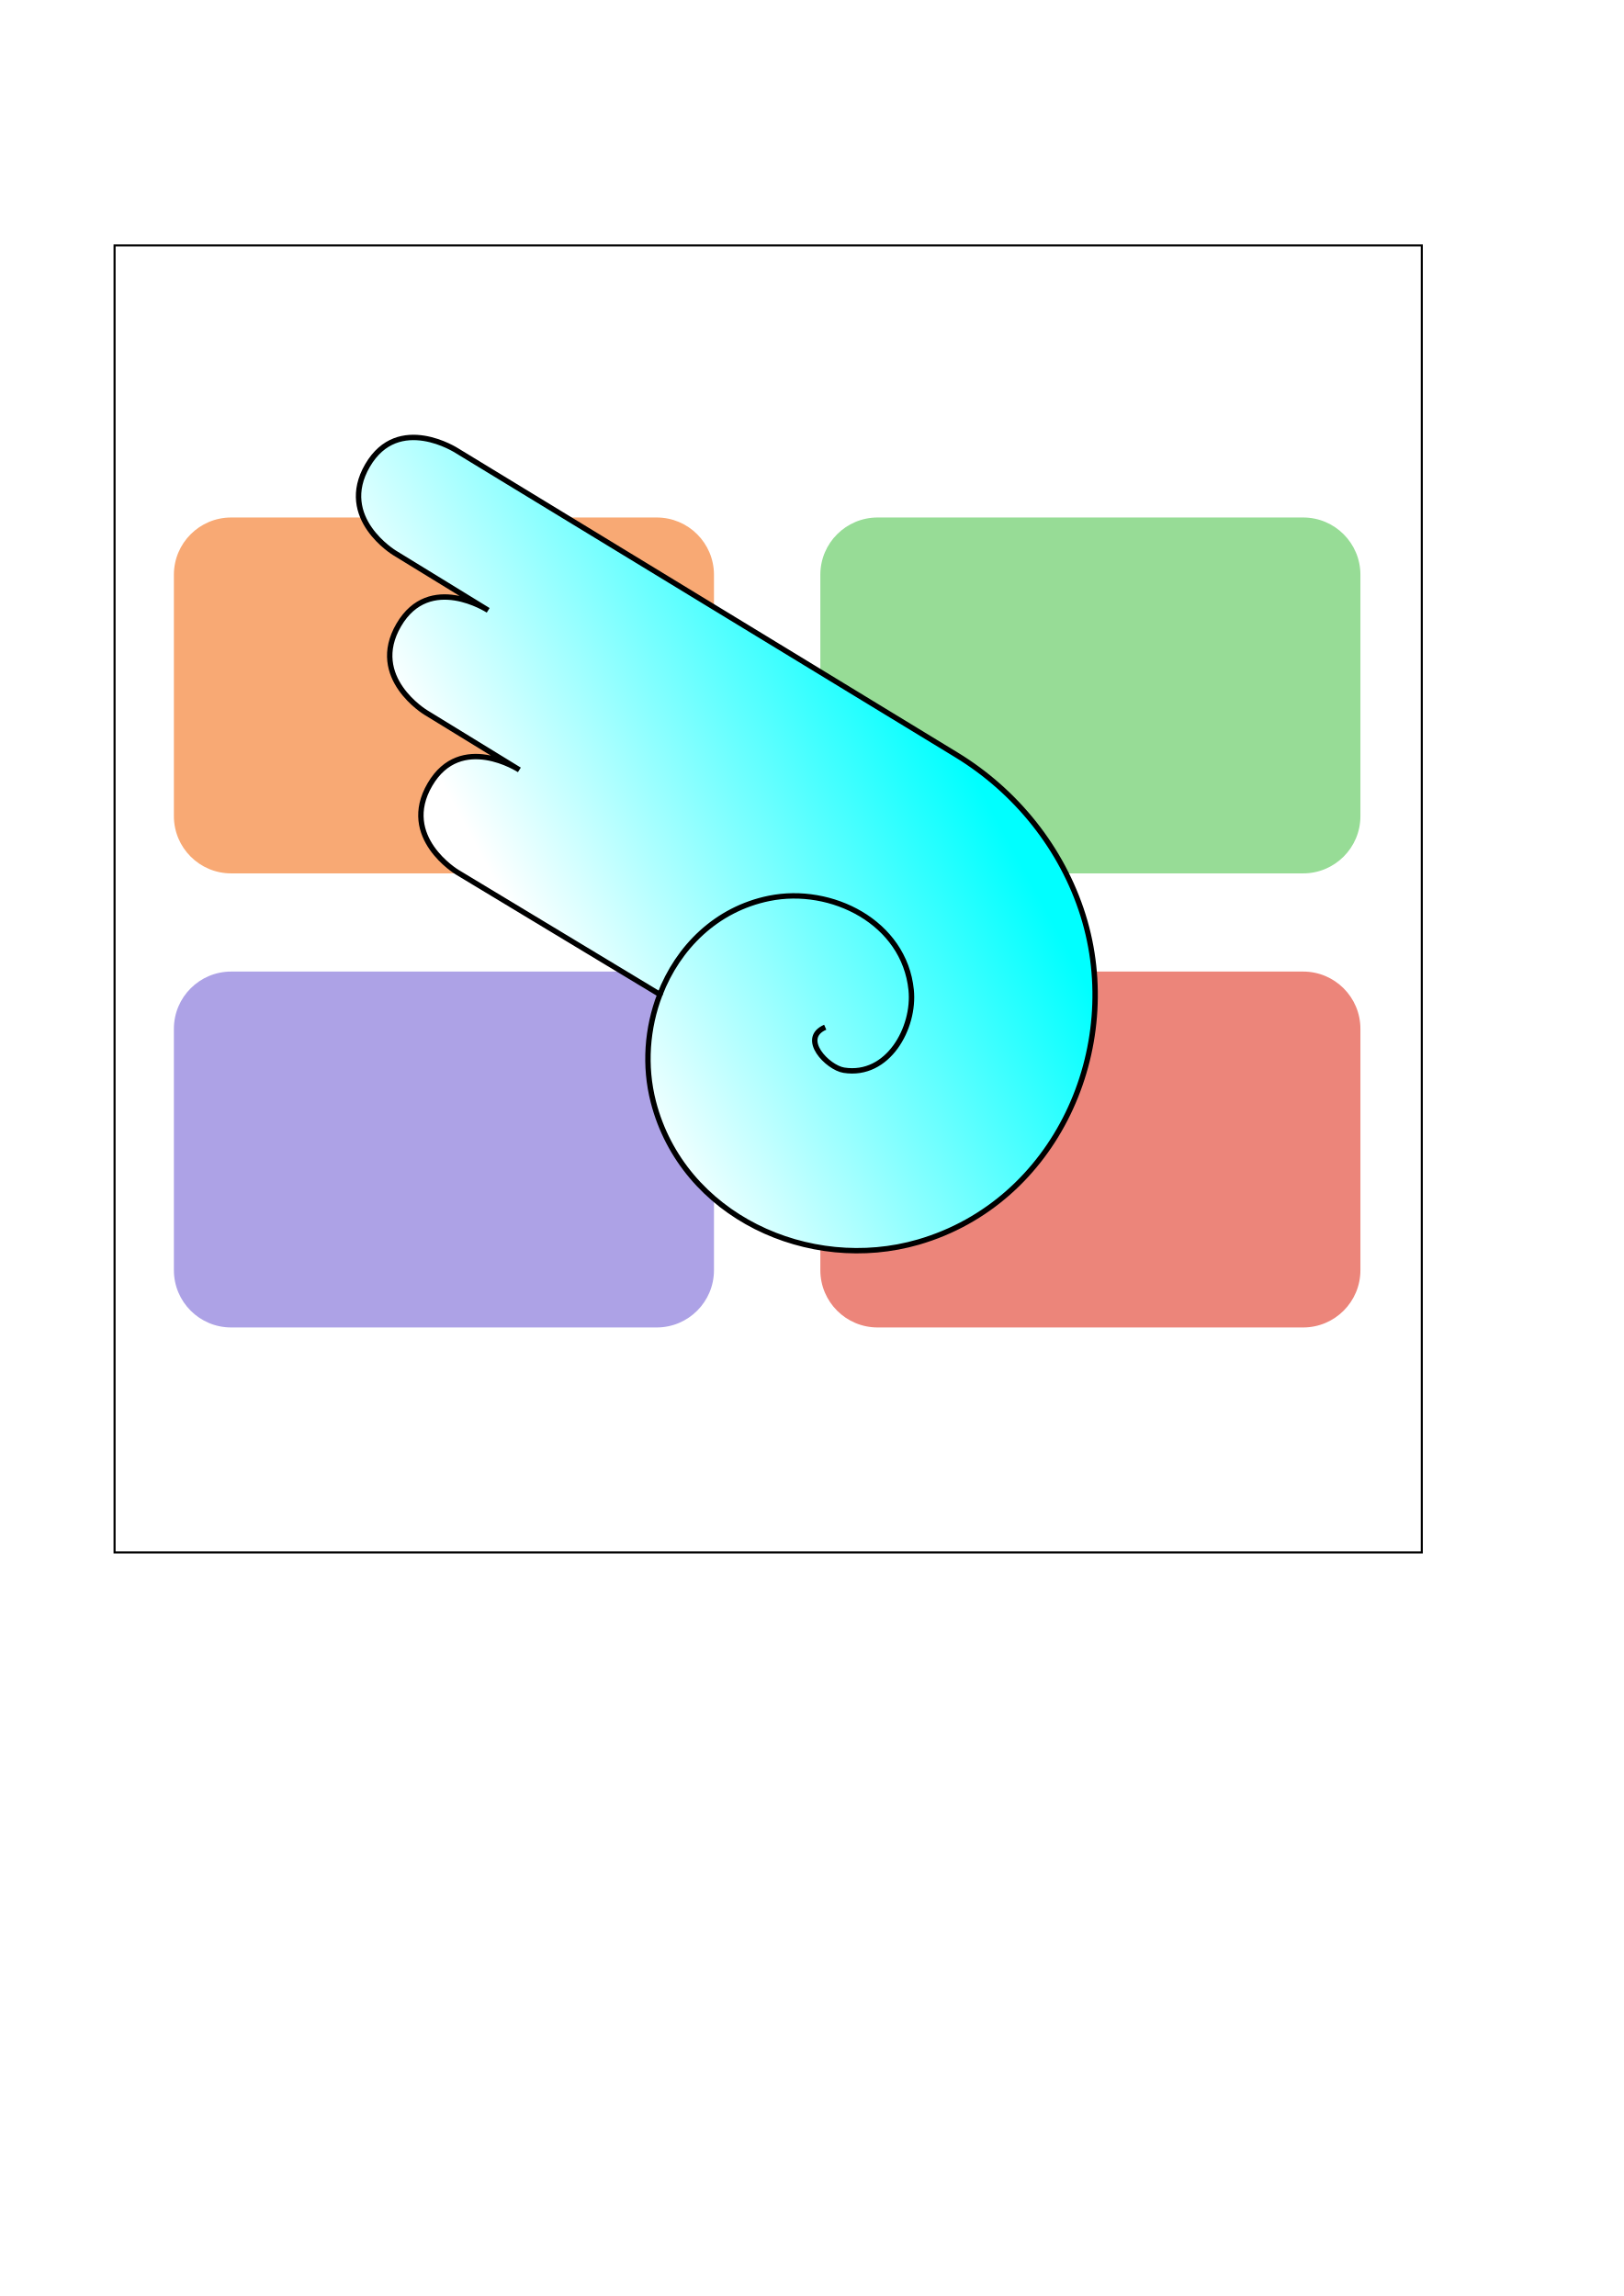
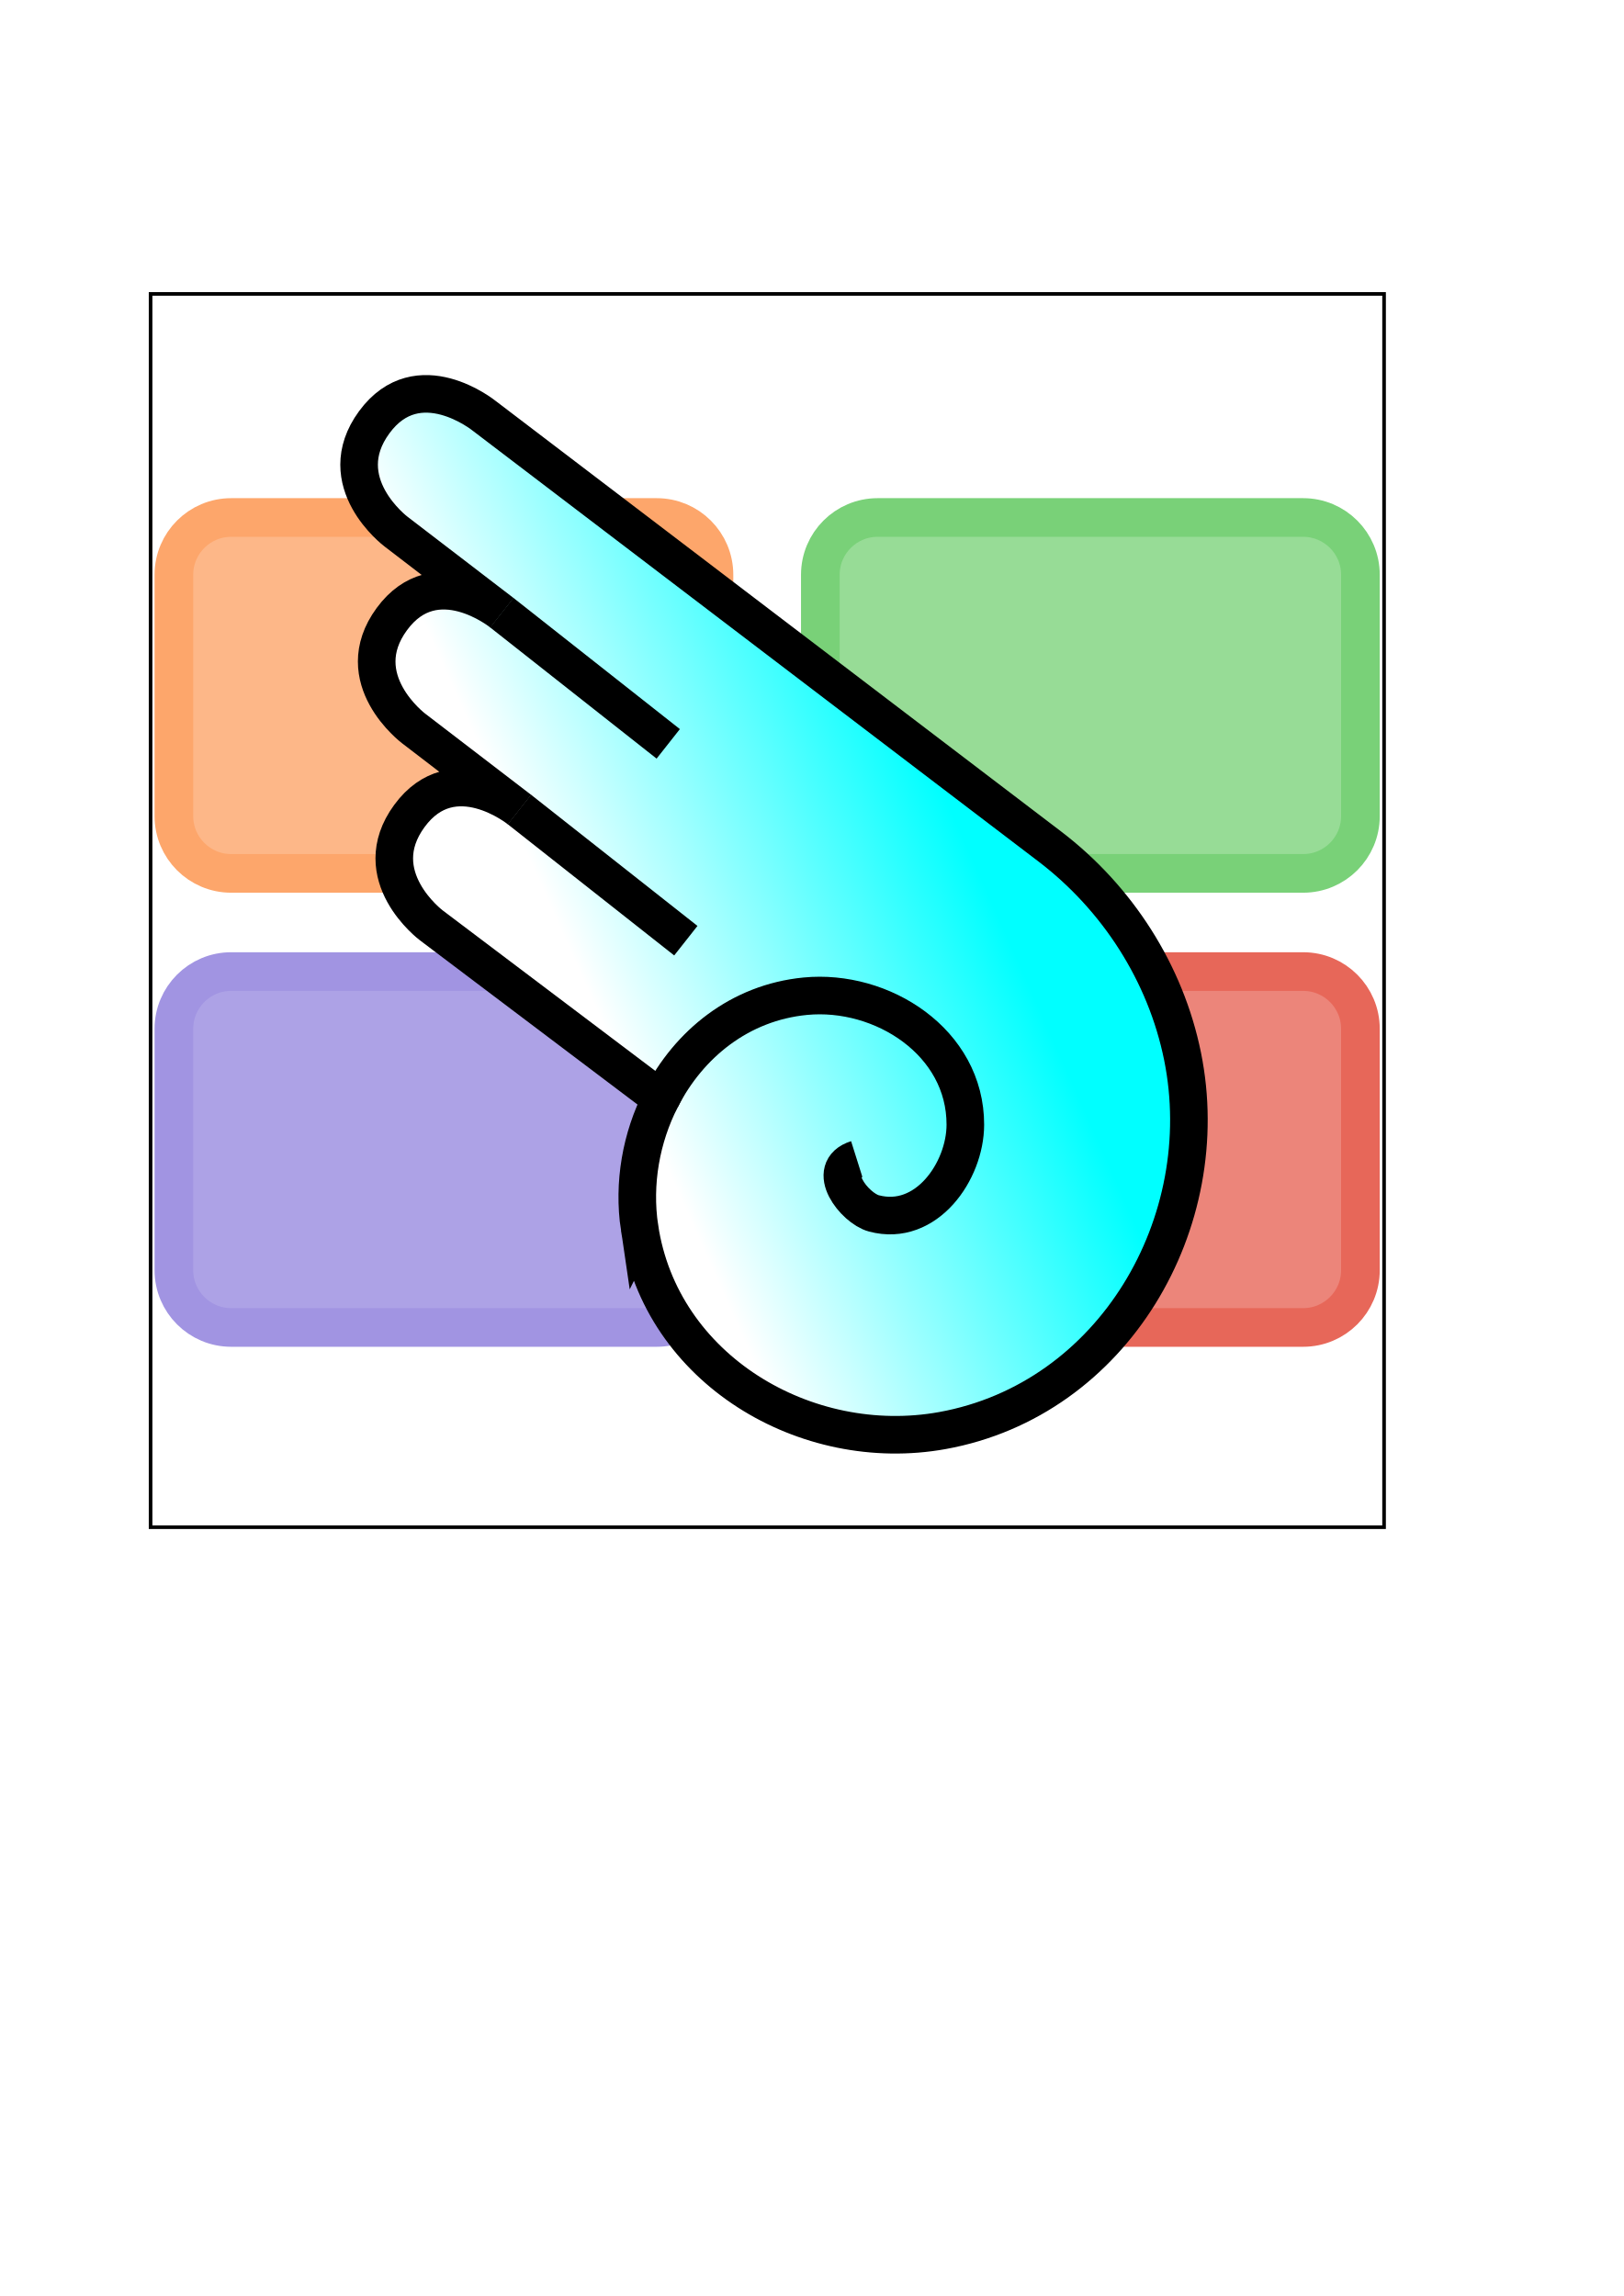
- <svg xmlns="http://www.w3.org/2000/svg" xmlns:xlink="http://www.w3.org/1999/xlink" id="svg8" version="1.1" viewBox="0 0 210 297" height="297mm" width="210mm">
+ <svg xmlns="http://www.w3.org/2000/svg" xmlns:xlink="http://www.w3.org/1999/xlink" width="210mm" height="297mm" viewBox="0 0 210 297" version="1.1" id="svg8">
  <defs id="defs2">
    <linearGradient id="linearGradient176">
-       <stop style="stop-color:#00ffff;stop-opacity:1;" offset="0" id="stop172" />
-       <stop style="stop-color:#ffffff;stop-opacity:1" offset="1" id="stop174" />
+       <stop id="stop172" offset="0" style="stop-color:#00ffff;stop-opacity:1;" />
+       <stop id="stop174" offset="1" style="stop-color:#ffffff;stop-opacity:1" />
    </linearGradient>
-     <linearGradient xlink:href="#linearGradient176" id="linearGradient178" x1="128.818" y1="62.459" x2="92.109" y2="82.329" gradientUnits="userSpaceOnUse" gradientTransform="translate(-14.3014,134.3455)" spreadMethod="pad" />
+     <linearGradient spreadMethod="pad" gradientTransform="matrix(1.460464,0,0,1.460464,-69.11018,-3.625376)" gradientUnits="userSpaceOnUse" y2="83.097" x2="99.539" y1="68.351" x1="125.103" id="linearGradient178" xlink:href="#linearGradient176" />
  </defs>
-   <g id="layer1" style="display:inline">
-     <path transform="scale(0.2645833)" id="path53" d="" style="fill:#a0a0a0;stroke:none;stroke-width:0.505" />
-     <path transform="scale(0.2645833)" id="path63" d="" style="fill:#00ffff;stroke-width:0.357" />
-     <path transform="scale(0.2645833)" id="path67" d="" style="fill:#00ffff;stroke-width:0.357" />
-     <path transform="scale(0.2645833)" id="path77" d="" style="fill:#00ffff;stroke-width:0.063" />
-     <path transform="scale(0.2645833)" id="path79" d="" style="fill:#00ffff;stroke-width:0.063" />
-     <path transform="scale(0.2645833)" id="path85" d="" style="fill:#00ffff;stroke-width:0.063" />
-     <path transform="scale(0.2645833)" id="path97" d="" style="fill:#00ffff;stroke-width:0.008" />
-     <rect style="fill:#f8a974;stroke-width:0.265;fill-opacity:1" id="rect195" width="69.85" height="46.037" x="22.49" y="66.94" ry="7.408" />
-     <rect ry="7.408" y="66.94" x="106.098" height="46.037" width="69.85" id="rect195-4" style="display:inline;fill:#97dc96;stroke-width:0.265;fill-opacity:1" />
-     <rect ry="7.408" y="125.677" x="106.098" height="46.037" width="69.85" id="rect195-2" style="display:inline;fill:#ec857a;stroke-width:0.265;fill-opacity:1" />
-     <rect ry="7.408" y="125.677" x="22.49" height="46.037" width="69.85" id="rect195-40" style="display:inline;fill:#ada2e6;stroke-width:0.265;fill-opacity:1" />
-     <g id="g1086" transform="matrix(1.460464,0,0,1.460464,-48.22349,-199.8321)">
-       <path id="path160" d="m 90.876,234.418 c 2.602,10.12 13.8,15.234 23.481,12.42 12.183,-3.541 18.262,-17.174 14.574,-28.939 -1.852,-5.907 -5.919,-10.976 -11.192,-14.196 l -44.251,-26.953 c 0,0 -5.186,-3.374 -7.917,1.299 -2.731,4.673 2.401,7.757 2.401,7.757 l 8.277,5.077 c 0,0 -5.186,-3.374 -7.917,1.299 -2.731,4.673 2.401,7.757 2.401,7.757 l 8.277,5.077 c 0,0 -5.186,-3.374 -7.917,1.299 -2.731,4.673 2.401,7.757 2.401,7.757 l 17.963,10.838 c -1.147,2.975 -1.395,6.346 -0.581,9.508 z" style="fill:url(#linearGradient178);fill-opacity:1;fill-rule:evenodd;stroke:#000000;stroke-width:0.477" />
-       <path id="path14-8" d="m 106.098,227.811 c -2.29,0.994 0.21,3.577 1.652,3.806 3.907,0.62 6.301,-3.753 5.959,-7.109 -0.61,-6.003 -7.074,-9.229 -12.566,-8.113 -4.703,0.955 -8.078,4.347 -9.685,8.515" style="fill:none;fill-rule:evenodd;stroke:#000000;stroke-width:0.477" />
-       <path id="path78" d="m 84.396,245.48 c -6.614,-0.576 -12.157,-4.228 -14.777,-9.734 -0.714,-1.5 -1.153,-2.966 -1.385,-4.622 -0.116,-0.831 -0.142,-2.669 -0.049,-3.546 0.204,-1.925 0.658,-3.517 1.478,-5.182 1.047,-2.127 2.522,-3.833 4.387,-5.073 1.76,-1.17 3.606,-1.813 5.654,-1.969 2.179,-0.166 4.597,0.389 6.384,1.466 l 0.261,0.157 -1.57,4.64 c -1.427,4.218 -1.577,4.634 -1.646,4.572 -0.066,-0.06 -0.089,-0.059 -0.19,0.008 -0.235,0.157 -0.524,0.468 -0.644,0.694 -0.105,0.197 -0.124,0.292 -0.124,0.608 5.29e-4,0.319 0.022,0.419 0.144,0.678 0.353,0.75 1.198,1.461 2.186,1.84 0.362,0.138 0.415,0.146 1.036,0.145 0.531,-5.3e-4 0.734,-0.021 1.076,-0.109 1.993,-0.513 3.458,-2.277 4.006,-4.823 0.092,-0.426 0.106,-0.631 0.107,-1.543 0.001,-0.994 -0.006,-1.083 -0.13,-1.61 -0.499,-2.11 -1.641,-3.839 -3.4,-5.148 -0.268,-0.199 -0.513,-0.373 -0.546,-0.385 -0.033,-0.013 -0.059,-0.047 -0.06,-0.076 -7.94e-4,-0.058 5.099,-15.147 5.131,-15.183 0.035,-0.039 1.784,0.863 2.47,1.273 1.983,1.185 3.436,2.321 5.101,3.985 2.119,2.119 3.546,4.102 4.815,6.691 1.193,2.435 1.907,4.908 2.253,7.811 0.119,0.997 0.12,3.938 10e-4,4.974 -0.252,2.207 -0.765,4.295 -1.535,6.252 -0.378,0.961 -1.257,2.709 -1.782,3.544 -1.658,2.64 -3.678,4.737 -6.153,6.389 -2.625,1.752 -5.521,2.826 -8.663,3.211 -0.744,0.091 -3.085,0.131 -3.835,0.066 z" style="fill:none;stroke-width:0.047" />
-       <path id="path80" d="m 84.396,245.48 c -6.614,-0.576 -12.157,-4.228 -14.777,-9.734 -0.714,-1.5 -1.153,-2.966 -1.385,-4.622 -0.116,-0.831 -0.142,-2.669 -0.049,-3.546 0.204,-1.925 0.658,-3.517 1.478,-5.182 1.047,-2.127 2.522,-3.833 4.387,-5.073 1.76,-1.17 3.606,-1.813 5.654,-1.969 2.179,-0.166 4.597,0.389 6.384,1.466 l 0.261,0.157 -1.57,4.64 c -1.427,4.218 -1.577,4.634 -1.646,4.572 -0.066,-0.06 -0.089,-0.059 -0.19,0.008 -0.235,0.157 -0.524,0.468 -0.644,0.694 -0.105,0.197 -0.124,0.292 -0.124,0.608 5.29e-4,0.319 0.022,0.419 0.144,0.678 0.353,0.75 1.198,1.461 2.186,1.84 0.362,0.138 0.415,0.146 1.036,0.145 0.531,-5.3e-4 0.734,-0.021 1.076,-0.109 1.993,-0.513 3.458,-2.277 4.006,-4.823 0.092,-0.426 0.106,-0.631 0.107,-1.543 0.001,-0.994 -0.006,-1.083 -0.13,-1.61 -0.499,-2.11 -1.641,-3.839 -3.4,-5.148 -0.268,-0.199 -0.513,-0.373 -0.546,-0.385 -0.033,-0.013 -0.059,-0.047 -0.06,-0.076 -7.94e-4,-0.058 5.099,-15.147 5.131,-15.183 0.035,-0.039 1.784,0.863 2.47,1.273 1.983,1.185 3.436,2.321 5.101,3.985 2.119,2.119 3.546,4.102 4.815,6.691 1.193,2.435 1.907,4.908 2.253,7.811 0.119,0.997 0.12,3.938 10e-4,4.974 -0.252,2.207 -0.765,4.295 -1.535,6.252 -0.378,0.961 -1.257,2.709 -1.782,3.544 -1.658,2.64 -3.678,4.737 -6.153,6.389 -2.625,1.752 -5.521,2.826 -8.663,3.211 -0.744,0.091 -3.085,0.131 -3.835,0.066 z" style="fill:none;stroke-width:0.047" />
-       <path id="path82" d="m 84.396,245.48 c -6.614,-0.576 -12.157,-4.228 -14.777,-9.734 -0.714,-1.5 -1.153,-2.966 -1.385,-4.622 -0.116,-0.831 -0.142,-2.669 -0.049,-3.546 0.204,-1.925 0.658,-3.517 1.478,-5.182 1.047,-2.127 2.522,-3.833 4.387,-5.073 1.76,-1.17 3.606,-1.813 5.654,-1.969 2.179,-0.166 4.597,0.389 6.384,1.466 l 0.261,0.157 -1.57,4.64 c -1.427,4.218 -1.577,4.634 -1.646,4.572 -0.066,-0.06 -0.089,-0.059 -0.19,0.008 -0.235,0.157 -0.524,0.468 -0.644,0.694 -0.105,0.197 -0.124,0.292 -0.124,0.608 5.29e-4,0.319 0.022,0.419 0.144,0.678 0.353,0.75 1.198,1.461 2.186,1.84 0.362,0.138 0.415,0.146 1.036,0.145 0.531,-5.3e-4 0.734,-0.021 1.076,-0.109 1.993,-0.513 3.458,-2.277 4.006,-4.823 0.092,-0.426 0.106,-0.631 0.107,-1.543 0.001,-0.994 -0.006,-1.083 -0.13,-1.61 -0.499,-2.11 -1.641,-3.839 -3.4,-5.148 -0.268,-0.199 -0.513,-0.373 -0.546,-0.385 -0.033,-0.013 -0.059,-0.047 -0.06,-0.076 -7.94e-4,-0.058 5.099,-15.147 5.131,-15.183 0.035,-0.039 1.784,0.863 2.47,1.273 1.983,1.185 3.436,2.321 5.101,3.985 2.119,2.119 3.546,4.102 4.815,6.691 1.193,2.435 1.907,4.908 2.253,7.811 0.119,0.997 0.12,3.938 10e-4,4.974 -0.252,2.207 -0.765,4.295 -1.535,6.252 -0.378,0.961 -1.257,2.709 -1.782,3.544 -1.658,2.64 -3.678,4.737 -6.153,6.389 -2.625,1.752 -5.521,2.826 -8.663,3.211 -0.744,0.091 -3.085,0.131 -3.835,0.066 z" style="fill:none;stroke-width:0.047" />
-       <path id="path84" d="m 84.396,245.48 c -6.614,-0.576 -12.157,-4.228 -14.777,-9.734 -0.714,-1.5 -1.153,-2.966 -1.385,-4.622 -0.116,-0.831 -0.142,-2.669 -0.049,-3.546 0.204,-1.925 0.658,-3.517 1.478,-5.182 1.047,-2.127 2.522,-3.833 4.387,-5.073 1.76,-1.17 3.606,-1.813 5.654,-1.969 2.179,-0.166 4.597,0.389 6.384,1.466 l 0.261,0.157 -1.57,4.64 c -1.427,4.218 -1.577,4.634 -1.646,4.572 -0.066,-0.06 -0.089,-0.059 -0.19,0.008 -0.235,0.157 -0.524,0.468 -0.644,0.694 -0.105,0.197 -0.124,0.292 -0.124,0.608 5.29e-4,0.319 0.022,0.419 0.144,0.678 0.353,0.75 1.198,1.461 2.186,1.84 0.362,0.138 0.415,0.146 1.036,0.145 0.531,-5.3e-4 0.734,-0.021 1.076,-0.109 1.993,-0.513 3.458,-2.277 4.006,-4.823 0.092,-0.426 0.106,-0.631 0.107,-1.543 0.001,-0.994 -0.006,-1.083 -0.13,-1.61 -0.499,-2.11 -1.641,-3.839 -3.4,-5.148 -0.268,-0.199 -0.513,-0.373 -0.546,-0.385 -0.033,-0.013 -0.059,-0.047 -0.06,-0.076 -7.94e-4,-0.058 5.099,-15.147 5.131,-15.183 0.035,-0.039 1.784,0.863 2.47,1.273 1.983,1.185 3.436,2.321 5.101,3.985 2.119,2.119 3.546,4.102 4.815,6.691 1.193,2.435 1.907,4.908 2.253,7.811 0.119,0.997 0.12,3.938 10e-4,4.974 -0.252,2.207 -0.765,4.295 -1.535,6.252 -0.378,0.961 -1.257,2.709 -1.782,3.544 -1.658,2.64 -3.678,4.737 -6.153,6.389 -2.625,1.752 -5.521,2.826 -8.663,3.211 -0.744,0.091 -3.085,0.131 -3.835,0.066 z" style="fill:none;stroke-width:0.047" />
-       <path id="path86" d="m 84.396,245.48 c -6.614,-0.576 -12.157,-4.228 -14.777,-9.734 -0.714,-1.5 -1.153,-2.966 -1.385,-4.622 -0.116,-0.831 -0.142,-2.669 -0.049,-3.546 0.204,-1.925 0.658,-3.517 1.478,-5.182 1.047,-2.127 2.522,-3.833 4.387,-5.073 1.76,-1.17 3.606,-1.813 5.654,-1.969 2.179,-0.166 4.597,0.389 6.384,1.466 l 0.261,0.157 -1.57,4.64 c -1.427,4.218 -1.577,4.634 -1.646,4.572 -0.066,-0.06 -0.089,-0.059 -0.19,0.008 -0.235,0.157 -0.524,0.468 -0.644,0.694 -0.105,0.197 -0.124,0.292 -0.124,0.608 5.29e-4,0.319 0.022,0.419 0.144,0.678 0.353,0.75 1.198,1.461 2.186,1.84 0.362,0.138 0.415,0.146 1.036,0.145 0.531,-5.3e-4 0.734,-0.021 1.076,-0.109 1.993,-0.513 3.458,-2.277 4.006,-4.823 0.092,-0.426 0.106,-0.631 0.107,-1.543 0.001,-0.994 -0.006,-1.083 -0.13,-1.61 -0.499,-2.11 -1.641,-3.839 -3.4,-5.148 -0.268,-0.199 -0.513,-0.373 -0.546,-0.385 -0.033,-0.013 -0.059,-0.047 -0.06,-0.076 -7.94e-4,-0.058 5.099,-15.147 5.131,-15.183 0.035,-0.039 1.784,0.863 2.47,1.273 1.983,1.185 3.436,2.321 5.101,3.985 2.119,2.119 3.546,4.102 4.815,6.691 1.193,2.435 1.907,4.908 2.253,7.811 0.119,0.997 0.12,3.938 10e-4,4.974 -0.252,2.207 -0.765,4.295 -1.535,6.252 -0.378,0.961 -1.257,2.709 -1.782,3.544 -1.658,2.64 -3.678,4.737 -6.153,6.389 -2.625,1.752 -5.521,2.826 -8.663,3.211 -0.744,0.091 -3.085,0.131 -3.835,0.066 z" style="fill:none;stroke-width:0.047" />
-       <path id="path88" d="m 84.396,245.48 c -6.614,-0.576 -12.157,-4.228 -14.777,-9.734 -0.714,-1.5 -1.153,-2.966 -1.385,-4.622 -0.116,-0.831 -0.142,-2.669 -0.049,-3.546 0.204,-1.925 0.658,-3.517 1.478,-5.182 1.047,-2.127 2.522,-3.833 4.387,-5.073 1.76,-1.17 3.606,-1.813 5.654,-1.969 2.179,-0.166 4.597,0.389 6.384,1.466 l 0.261,0.157 -1.57,4.64 c -1.427,4.218 -1.577,4.634 -1.646,4.572 -0.066,-0.06 -0.089,-0.059 -0.19,0.008 -0.235,0.157 -0.524,0.468 -0.644,0.694 -0.105,0.197 -0.124,0.292 -0.124,0.608 5.29e-4,0.319 0.022,0.419 0.144,0.678 0.353,0.75 1.198,1.461 2.186,1.84 0.362,0.138 0.415,0.146 1.036,0.145 0.531,-5.3e-4 0.734,-0.021 1.076,-0.109 1.993,-0.513 3.458,-2.277 4.006,-4.823 0.092,-0.426 0.106,-0.631 0.107,-1.543 0.001,-0.994 -0.006,-1.083 -0.13,-1.61 -0.499,-2.11 -1.641,-3.839 -3.4,-5.148 -0.268,-0.199 -0.513,-0.373 -0.546,-0.385 -0.033,-0.013 -0.059,-0.047 -0.06,-0.076 -7.94e-4,-0.058 5.099,-15.147 5.131,-15.183 0.035,-0.039 1.784,0.863 2.47,1.273 1.983,1.185 3.436,2.321 5.101,3.985 2.119,2.119 3.546,4.102 4.815,6.691 1.193,2.435 1.907,4.908 2.253,7.811 0.119,0.997 0.12,3.938 10e-4,4.974 -0.252,2.207 -0.765,4.295 -1.535,6.252 -0.378,0.961 -1.257,2.709 -1.782,3.544 -1.658,2.64 -3.678,4.737 -6.153,6.389 -2.625,1.752 -5.521,2.826 -8.663,3.211 -0.744,0.091 -3.085,0.131 -3.835,0.066 z" style="fill:none;stroke-width:0.047" />
-       <path id="path90" d="m 84.396,245.48 c -6.614,-0.576 -12.157,-4.228 -14.777,-9.734 -0.714,-1.5 -1.153,-2.966 -1.385,-4.622 -0.116,-0.831 -0.142,-2.669 -0.049,-3.546 0.204,-1.925 0.658,-3.517 1.478,-5.182 1.047,-2.127 2.522,-3.833 4.387,-5.073 1.76,-1.17 3.606,-1.813 5.654,-1.969 2.179,-0.166 4.597,0.389 6.384,1.466 l 0.261,0.157 -1.57,4.64 c -1.427,4.218 -1.577,4.634 -1.646,4.572 -0.066,-0.06 -0.089,-0.059 -0.19,0.008 -0.235,0.157 -0.524,0.468 -0.644,0.694 -0.105,0.197 -0.124,0.292 -0.124,0.608 5.29e-4,0.319 0.022,0.419 0.144,0.678 0.353,0.75 1.198,1.461 2.186,1.84 0.362,0.138 0.415,0.146 1.036,0.145 0.531,-5.3e-4 0.734,-0.021 1.076,-0.109 1.993,-0.513 3.458,-2.277 4.006,-4.823 0.092,-0.426 0.106,-0.631 0.107,-1.543 0.001,-0.994 -0.006,-1.083 -0.13,-1.61 -0.499,-2.11 -1.641,-3.839 -3.4,-5.148 -0.268,-0.199 -0.513,-0.373 -0.546,-0.385 -0.033,-0.013 -0.059,-0.047 -0.06,-0.076 -7.94e-4,-0.058 5.099,-15.147 5.131,-15.183 0.035,-0.039 1.784,0.863 2.47,1.273 1.983,1.185 3.436,2.321 5.101,3.985 2.119,2.119 3.546,4.102 4.815,6.691 1.193,2.435 1.907,4.908 2.253,7.811 0.119,0.997 0.12,3.938 10e-4,4.974 -0.252,2.207 -0.765,4.295 -1.535,6.252 -0.378,0.961 -1.257,2.709 -1.782,3.544 -1.658,2.64 -3.678,4.737 -6.153,6.389 -2.625,1.752 -5.521,2.826 -8.663,3.211 -0.744,0.091 -3.085,0.131 -3.835,0.066 z" style="fill:none;stroke-width:0.047" />
-       <path id="path92" d="m 84.396,245.48 c -6.614,-0.576 -12.157,-4.228 -14.777,-9.734 -0.714,-1.5 -1.153,-2.966 -1.385,-4.622 -0.116,-0.831 -0.142,-2.669 -0.049,-3.546 0.204,-1.925 0.658,-3.517 1.478,-5.182 1.047,-2.127 2.522,-3.833 4.387,-5.073 1.76,-1.17 3.606,-1.813 5.654,-1.969 2.179,-0.166 4.597,0.389 6.384,1.466 l 0.261,0.157 -1.57,4.64 c -1.427,4.218 -1.577,4.634 -1.646,4.572 -0.066,-0.06 -0.089,-0.059 -0.19,0.008 -0.235,0.157 -0.524,0.468 -0.644,0.694 -0.105,0.197 -0.124,0.292 -0.124,0.608 5.29e-4,0.319 0.022,0.419 0.144,0.678 0.353,0.75 1.198,1.461 2.186,1.84 0.362,0.138 0.415,0.146 1.036,0.145 0.531,-5.3e-4 0.734,-0.021 1.076,-0.109 1.993,-0.513 3.458,-2.277 4.006,-4.823 0.092,-0.426 0.106,-0.631 0.107,-1.543 0.001,-0.994 -0.006,-1.083 -0.13,-1.61 -0.499,-2.11 -1.641,-3.839 -3.4,-5.148 -0.268,-0.199 -0.513,-0.373 -0.546,-0.385 -0.033,-0.013 -0.059,-0.047 -0.06,-0.076 -7.94e-4,-0.058 5.099,-15.147 5.131,-15.183 0.035,-0.039 1.784,0.863 2.47,1.273 1.983,1.185 3.436,2.321 5.101,3.985 2.119,2.119 3.546,4.102 4.815,6.691 1.193,2.435 1.907,4.908 2.253,7.811 0.119,0.997 0.12,3.938 10e-4,4.974 -0.252,2.207 -0.765,4.295 -1.535,6.252 -0.378,0.961 -1.257,2.709 -1.782,3.544 -1.658,2.64 -3.678,4.737 -6.153,6.389 -2.625,1.752 -5.521,2.826 -8.663,3.211 -0.744,0.091 -3.085,0.131 -3.835,0.066 z" style="fill:none;stroke-width:0.047" />
-       <path id="path94" d="m 84.396,245.48 c -6.614,-0.576 -12.157,-4.228 -14.777,-9.734 -0.714,-1.5 -1.153,-2.966 -1.385,-4.622 -0.116,-0.831 -0.142,-2.669 -0.049,-3.546 0.204,-1.925 0.658,-3.517 1.478,-5.182 1.047,-2.127 2.522,-3.833 4.387,-5.073 1.76,-1.17 3.606,-1.813 5.654,-1.969 2.179,-0.166 4.597,0.389 6.384,1.466 l 0.261,0.157 -1.57,4.64 c -1.427,4.218 -1.577,4.634 -1.646,4.572 -0.066,-0.06 -0.089,-0.059 -0.19,0.008 -0.235,0.157 -0.524,0.468 -0.644,0.694 -0.105,0.197 -0.124,0.292 -0.124,0.608 5.29e-4,0.319 0.022,0.419 0.144,0.678 0.353,0.75 1.198,1.461 2.186,1.84 0.362,0.138 0.415,0.146 1.036,0.145 0.531,-5.3e-4 0.734,-0.021 1.076,-0.109 1.993,-0.513 3.458,-2.277 4.006,-4.823 0.092,-0.426 0.106,-0.631 0.107,-1.543 0.001,-0.994 -0.006,-1.083 -0.13,-1.61 -0.499,-2.11 -1.641,-3.839 -3.4,-5.148 -0.268,-0.199 -0.513,-0.373 -0.546,-0.385 -0.033,-0.013 -0.059,-0.047 -0.06,-0.076 -7.94e-4,-0.058 5.099,-15.147 5.131,-15.183 0.035,-0.039 1.784,0.863 2.47,1.273 1.983,1.185 3.436,2.321 5.101,3.985 2.119,2.119 3.546,4.102 4.815,6.691 1.193,2.435 1.907,4.908 2.253,7.811 0.119,0.997 0.12,3.938 10e-4,4.974 -0.252,2.207 -0.765,4.295 -1.535,6.252 -0.378,0.961 -1.257,2.709 -1.782,3.544 -1.658,2.64 -3.678,4.737 -6.153,6.389 -2.625,1.752 -5.521,2.826 -8.663,3.211 -0.744,0.091 -3.085,0.131 -3.835,0.066 z" style="fill:none;stroke-width:0.047" />
-       <path id="path96" d="m 84.396,245.48 c -6.614,-0.576 -12.157,-4.228 -14.777,-9.734 -0.714,-1.5 -1.153,-2.966 -1.385,-4.622 -0.116,-0.831 -0.142,-2.669 -0.049,-3.546 0.204,-1.925 0.658,-3.517 1.478,-5.182 1.047,-2.127 2.522,-3.833 4.387,-5.073 1.76,-1.17 3.606,-1.813 5.654,-1.969 2.179,-0.166 4.597,0.389 6.384,1.466 l 0.261,0.157 -1.57,4.64 c -1.427,4.218 -1.577,4.634 -1.646,4.572 -0.066,-0.06 -0.089,-0.059 -0.19,0.008 -0.235,0.157 -0.524,0.468 -0.644,0.694 -0.105,0.197 -0.124,0.292 -0.124,0.608 5.29e-4,0.319 0.022,0.419 0.144,0.678 0.353,0.75 1.198,1.461 2.186,1.84 0.362,0.138 0.415,0.146 1.036,0.145 0.531,-5.3e-4 0.734,-0.021 1.076,-0.109 1.993,-0.513 3.458,-2.277 4.006,-4.823 0.092,-0.426 0.106,-0.631 0.107,-1.543 0.001,-0.994 -0.006,-1.083 -0.13,-1.61 -0.499,-2.11 -1.641,-3.839 -3.4,-5.148 -0.268,-0.199 -0.513,-0.373 -0.546,-0.385 -0.033,-0.013 -0.059,-0.047 -0.06,-0.076 -7.94e-4,-0.058 5.099,-15.147 5.131,-15.183 0.035,-0.039 1.784,0.863 2.47,1.273 1.983,1.185 3.436,2.321 5.101,3.985 2.119,2.119 3.546,4.102 4.815,6.691 1.193,2.435 1.907,4.908 2.253,7.811 0.119,0.997 0.12,3.938 10e-4,4.974 -0.252,2.207 -0.765,4.295 -1.535,6.252 -0.378,0.961 -1.257,2.709 -1.782,3.544 -1.658,2.64 -3.678,4.737 -6.153,6.389 -2.625,1.752 -5.521,2.826 -8.663,3.211 -0.744,0.091 -3.085,0.131 -3.835,0.066 z" style="fill:none;stroke-width:0.047" />
-       <path id="path98" d="m 84.396,245.48 c -6.614,-0.576 -12.157,-4.228 -14.777,-9.734 -0.714,-1.5 -1.153,-2.966 -1.385,-4.622 -0.116,-0.831 -0.142,-2.669 -0.049,-3.546 0.204,-1.925 0.658,-3.517 1.478,-5.182 1.047,-2.127 2.522,-3.833 4.387,-5.073 1.76,-1.17 3.606,-1.813 5.654,-1.969 2.179,-0.166 4.597,0.389 6.384,1.466 l 0.261,0.157 -1.57,4.64 c -1.427,4.218 -1.577,4.634 -1.646,4.572 -0.066,-0.06 -0.089,-0.059 -0.19,0.008 -0.235,0.157 -0.524,0.468 -0.644,0.694 -0.105,0.197 -0.124,0.292 -0.124,0.608 5.29e-4,0.319 0.022,0.419 0.144,0.678 0.353,0.75 1.198,1.461 2.186,1.84 0.362,0.138 0.415,0.146 1.036,0.145 0.531,-5.3e-4 0.734,-0.021 1.076,-0.109 1.993,-0.513 3.458,-2.277 4.006,-4.823 0.092,-0.426 0.106,-0.631 0.107,-1.543 0.001,-0.994 -0.006,-1.083 -0.13,-1.61 -0.499,-2.11 -1.641,-3.839 -3.4,-5.148 -0.268,-0.199 -0.513,-0.373 -0.546,-0.385 -0.033,-0.013 -0.059,-0.047 -0.06,-0.076 -7.94e-4,-0.058 5.099,-15.147 5.131,-15.183 0.035,-0.039 1.784,0.863 2.47,1.273 1.983,1.185 3.436,2.321 5.101,3.985 2.119,2.119 3.546,4.102 4.815,6.691 1.193,2.435 1.907,4.908 2.253,7.811 0.119,0.997 0.12,3.938 10e-4,4.974 -0.252,2.207 -0.765,4.295 -1.535,6.252 -0.378,0.961 -1.257,2.709 -1.782,3.544 -1.658,2.64 -3.678,4.737 -6.153,6.389 -2.625,1.752 -5.521,2.826 -8.663,3.211 -0.744,0.091 -3.085,0.131 -3.835,0.066 z" style="fill:none;stroke-width:0.047" />
+   <g style="display:inline" id="layer1">
+     <path style="fill:#a0a0a0;stroke:none;stroke-width:0.505" d="" id="path53" transform="scale(0.2645833)" />
+     <path style="fill:#00ffff;stroke-width:0.357" d="" id="path63" transform="scale(0.2645833)" />
+     <path style="fill:#00ffff;stroke-width:0.357" d="" id="path67" transform="scale(0.2645833)" />
+     <path style="fill:#00ffff;stroke-width:0.063" d="" id="path77" transform="scale(0.2645833)" />
+     <path style="fill:#00ffff;stroke-width:0.063" d="" id="path79" transform="scale(0.2645833)" />
+     <path style="fill:#00ffff;stroke-width:0.063" d="" id="path85" transform="scale(0.2645833)" />
+     <path style="fill:#00ffff;stroke-width:0.008" d="" id="path97" transform="scale(0.2645833)" />
+     <rect ry="7.408" y="66.94" x="22.49" height="46.037" width="69.85" id="rect195" style="fill:#fdb788;fill-opacity:1;stroke:#fda66b;stroke-width:5;stroke-miterlimit:4;stroke-dasharray:none;stroke-opacity:1" />
+     <rect style="display:inline;fill:#97dc96;fill-opacity:1;stroke:#79d178;stroke-width:5;stroke-miterlimit:4;stroke-dasharray:none;stroke-opacity:1" id="rect195-4" width="69.85" height="46.037" x="106.098" y="66.94" ry="7.408" />
+     <rect style="display:inline;fill:#ec857a;fill-opacity:1;stroke:#e76759;stroke-width:5;stroke-miterlimit:4;stroke-dasharray:none;stroke-opacity:1" id="rect195-2" width="69.85" height="46.037" x="106.098" y="125.677" ry="7.408" />
+     <rect style="display:inline;fill:#ada2e6;fill-opacity:1;stroke:#a194e2;stroke-width:5;stroke-miterlimit:4;stroke-dasharray:none;stroke-opacity:1" id="rect195-40" width="69.85" height="46.037" x="22.49" y="125.677" ry="7.408" />
+   </g>
+   <g id="layer3">
+     <rect y="38.019" x="19.476" height="159.532" width="159.532" id="rect874" style="display:inline;fill:none;fill-opacity:1;stroke:#000000;stroke-width:0.467;stroke-miterlimit:4;stroke-dasharray:none;stroke-opacity:1" />
+   </g>
+   <g id="layer2" style="display:inline">
+     <g id="g984" transform="matrix(1.208963,0.125922,-0.125922,1.208963,-1.492636,-24.14761)">
+       <path style="display:inline;fill:url(#linearGradient178);fill-opacity:1;fill-rule:evenodd;stroke:#000000;stroke-width:4;stroke-miterlimit:4;stroke-dasharray:none" d="m 84.497,142.527 c 3.8,14.779 20.154,22.249 34.293,18.139 17.792,-5.172 26.672,-25.082 21.285,-42.264 -2.705,-8.628 -8.645,-16.03 -16.345,-20.732 L 59.103,58.307 c 0,0 -7.575,-4.928 -11.563,1.897 -3.988,6.825 3.507,11.329 3.507,11.329 l 12.088,7.415 c 0,0 -7.575,-4.928 -11.563,1.897 -3.988,6.825 3.507,11.329 3.507,11.329 l 12.088,7.415 c 0,0 -7.575,-4.928 -11.563,1.897 -3.988,6.825 3.507,11.329 3.507,11.329 l 26.234,15.828 c -1.676,4.345 -2.037,9.268 -0.849,13.887 z" id="path160" />
+       <path style="display:inline;fill:none;fill-rule:evenodd;stroke:#000000;stroke-width:4;stroke-miterlimit:4;stroke-dasharray:none" d="m 106.729,132.877 c -3.344,1.451 0.307,5.224 2.412,5.558 5.706,0.906 9.202,-5.482 8.703,-10.383 -0.892,-8.767 -10.332,-13.478 -18.353,-11.849 -6.869,1.395 -11.797,6.349 -14.145,12.436" id="path14-8" />
+       <path id="path963" d="M 67.168,99.587 86.233,111.642" style="fill:none;stroke:#000000;stroke-width:4;stroke-linecap:butt;stroke-linejoin:miter;stroke-miterlimit:4;stroke-dasharray:none;stroke-opacity:1" />
+       <path style="display:inline;fill:none;stroke:#000000;stroke-width:4;stroke-linecap:butt;stroke-linejoin:miter;stroke-miterlimit:4;stroke-dasharray:none;stroke-opacity:1" d="m 63.135,78.947 19.066,12.055" id="path963-2" />
    </g>
-     <rect ry="0" y="31.75" x="14.817" height="169.069" width="169.069" id="rect860" style="fill:none;stroke:#000000;stroke-width:0.265;stroke-opacity:1" />
  </g>
-   <g id="layer2" />
</svg>
